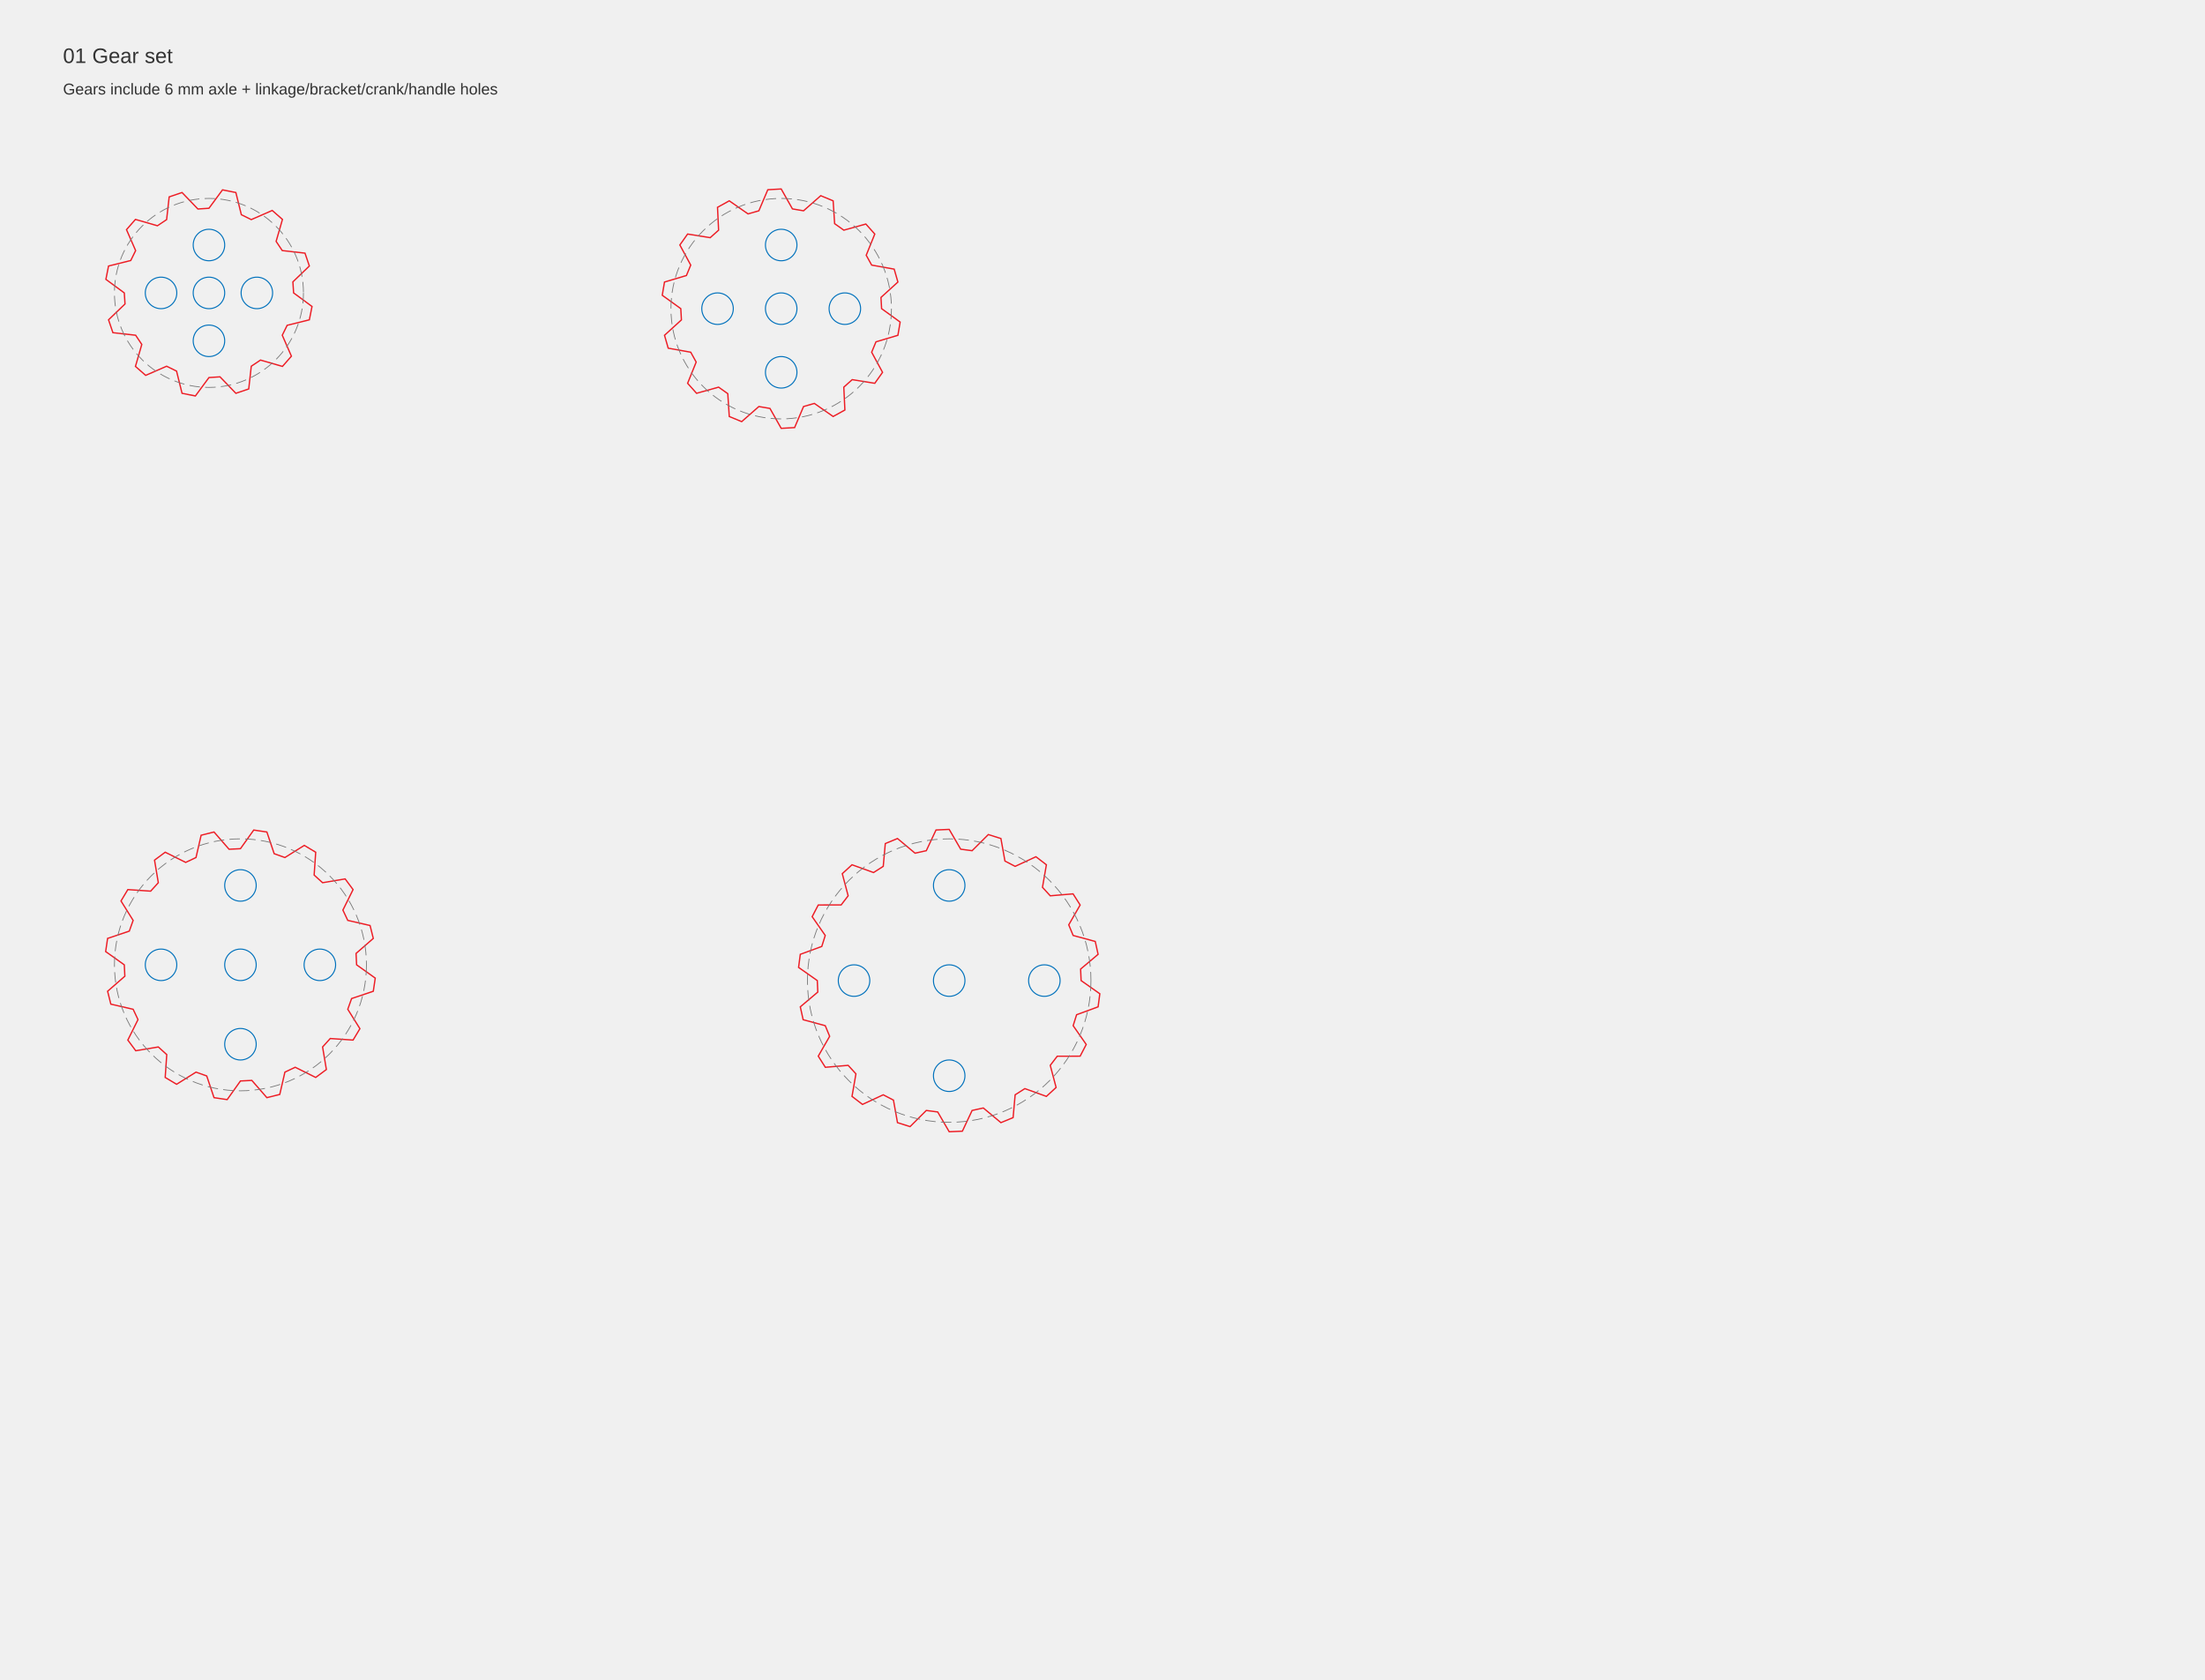
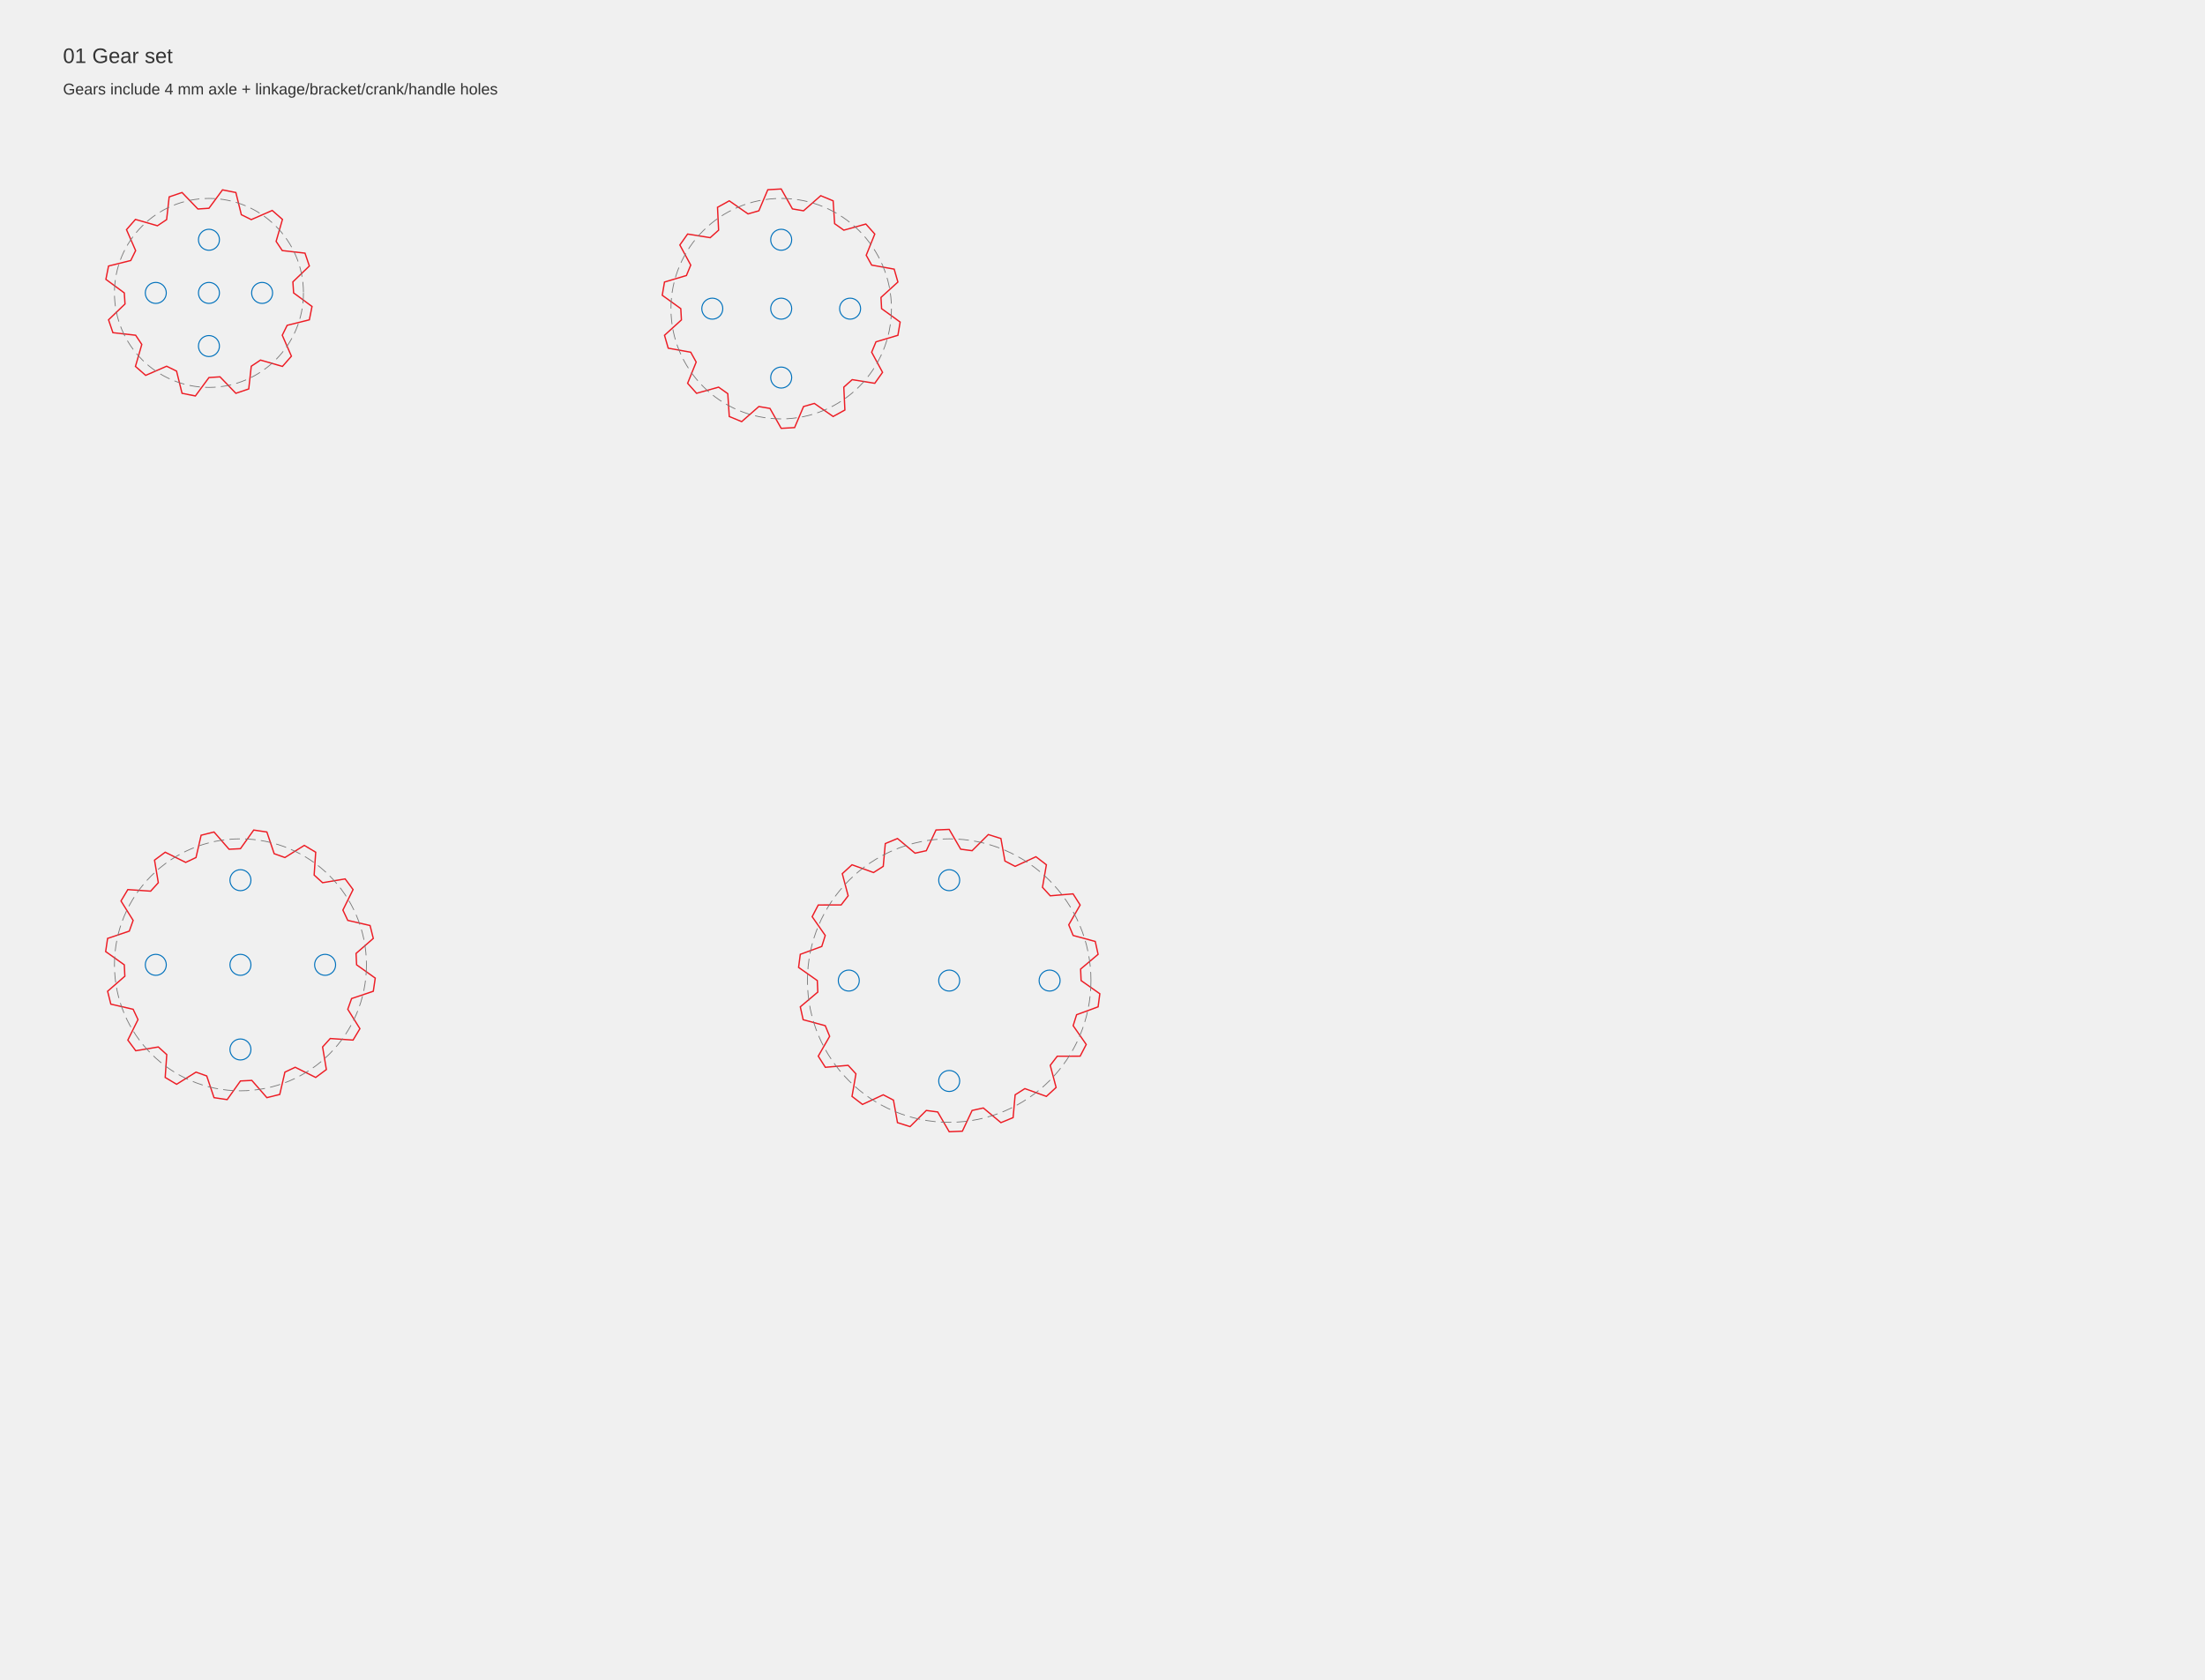
- <svg xmlns="http://www.w3.org/2000/svg" version="1.1" width="420mm" height="320mm" viewBox="0 0 420 320" data-profile-key="motionsmith-ms4n" data-grid-pitch-mm="20" data-hole-diameter-mm="6">
+ <svg xmlns="http://www.w3.org/2000/svg" version="1.1" width="420mm" height="320mm" viewBox="0 0 420 320" data-profile-key="motionsmith-ms4n" data-grid-pitch-mm="20" data-hole-diameter-mm="4">
  <defs>
    <style>
      .cut { fill: none; stroke: #ed1c24; stroke-width: 0.25; stroke-miterlimit: 10; }
      .drill { fill: none; stroke: #0071bc; stroke-width: 0.2; stroke-miterlimit: 10; }
      .score { fill: none; stroke: #777777; stroke-width: 0.15; stroke-dasharray: 2 1; }
      .label { fill: #333333; font-family: Arial, Helvetica, sans-serif; font-size: 4px; }
      .tiny { fill: #333333; font-family: Arial, Helvetica, sans-serif; font-size: 3px; }
      .paper { fill: #ffffff; stroke: none; }
    </style>
  </defs>
  <text x="12" y="12" class="label" text-anchor="start">01 Gear set</text>
-   <text x="12" y="18" class="tiny" text-anchor="start">Gears include 6 mm axle + linkage/bracket/crank/handle holes</text>
+   <text x="12" y="18" class="tiny" text-anchor="start">Gears include 4 mm axle + linkage/bracket/crank/handle holes</text>
  <g transform="translate(12 28)">
    <path d="M 43.925 27.8 L 47.431 30.384 L 46.925 32.925 L 42.698 33.971 L 41.765 35.862 L 43.508 39.853 L 41.801 41.801 L 37.616 40.593 L 35.863 41.765 L 35.377 46.093 L 32.925 46.925 L 29.905 43.787 L 27.8 43.925 L 25.216 47.431 L 22.675 46.925 L 21.629 42.698 L 19.738 41.765 L 15.747 43.508 L 13.799 41.801 L 15.007 37.616 L 13.835 35.862 L 9.507 35.377 L 8.675 32.925 L 11.813 29.905 L 11.675 27.8 L 8.169 25.216 L 8.675 22.675 L 12.902 21.629 L 13.835 19.738 L 12.092 15.747 L 13.799 13.799 L 17.984 15.007 L 19.737 13.835 L 20.223 9.507 L 22.675 8.675 L 25.695 11.813 L 27.8 11.675 L 30.384 8.169 L 32.925 8.675 L 33.971 12.902 L 35.863 13.835 L 39.853 12.092 L 41.801 13.799 L 40.593 17.984 L 41.765 19.737 L 46.093 20.223 L 46.925 22.675 L 43.787 25.695 Z" class="cut gear-outline" data-teeth="12" data-pitch-radius-mm="18" data-root-radius-mm="16.125" data-outer-radius-mm="19.8" data-attachment-hole-pattern="radial" />
  </g>
  <g transform="translate(12 28)">
-     <circle cx="27.8" cy="27.8" r="3" class="drill axle-hole" data-hole-role="axle" data-hole-diameter-mm="6" />
+     <circle cx="27.8" cy="27.8" r="2" class="drill axle-hole" data-hole-role="axle" data-hole-diameter-mm="4" />
  </g>
  <g transform="translate(12 28)">
    <circle cx="27.8" cy="27.8" r="18" class="score pitch-circle" />
  </g>
  <g transform="translate(12 28)">
-     <circle cx="36.925" cy="27.8" r="3" class="drill linkage-hole bracket-hole crank-hole handle-hole" data-hole-role="linkage-bracket-crank-handle" data-attachment-kinds="linkage bracket crank handle" data-hole-diameter-mm="6" data-hole-index="0" data-hole-x-offset-mm="9.125" data-hole-y-offset-mm="0" data-hole-radius-mm="9.125" />
+     <circle cx="37.925" cy="27.8" r="2" class="drill linkage-hole bracket-hole crank-hole handle-hole" data-hole-role="linkage-bracket-crank-handle" data-attachment-kinds="linkage bracket crank handle" data-hole-diameter-mm="4" data-hole-index="0" data-hole-x-offset-mm="10.125" data-hole-y-offset-mm="0" data-hole-radius-mm="10.125" />
  </g>
  <g transform="translate(12 28)">
-     <circle cx="27.8" cy="36.925" r="3" class="drill linkage-hole bracket-hole crank-hole handle-hole" data-hole-role="linkage-bracket-crank-handle" data-attachment-kinds="linkage bracket crank handle" data-hole-diameter-mm="6" data-hole-index="1" data-hole-x-offset-mm="0" data-hole-y-offset-mm="9.125" data-hole-radius-mm="9.125" />
+     <circle cx="27.8" cy="37.925" r="2" class="drill linkage-hole bracket-hole crank-hole handle-hole" data-hole-role="linkage-bracket-crank-handle" data-attachment-kinds="linkage bracket crank handle" data-hole-diameter-mm="4" data-hole-index="1" data-hole-x-offset-mm="0" data-hole-y-offset-mm="10.125" data-hole-radius-mm="10.125" />
  </g>
  <g transform="translate(12 28)">
-     <circle cx="18.675" cy="27.8" r="3" class="drill linkage-hole bracket-hole crank-hole handle-hole" data-hole-role="linkage-bracket-crank-handle" data-attachment-kinds="linkage bracket crank handle" data-hole-diameter-mm="6" data-hole-index="2" data-hole-x-offset-mm="-9.125" data-hole-y-offset-mm="0" data-hole-radius-mm="9.125" />
+     <circle cx="17.675" cy="27.8" r="2" class="drill linkage-hole bracket-hole crank-hole handle-hole" data-hole-role="linkage-bracket-crank-handle" data-attachment-kinds="linkage bracket crank handle" data-hole-diameter-mm="4" data-hole-index="2" data-hole-x-offset-mm="-10.125" data-hole-y-offset-mm="0" data-hole-radius-mm="10.125" />
  </g>
  <g transform="translate(12 28)">
-     <circle cx="27.8" cy="18.675" r="3" class="drill linkage-hole bracket-hole crank-hole handle-hole" data-hole-role="linkage-bracket-crank-handle" data-attachment-kinds="linkage bracket crank handle" data-hole-diameter-mm="6" data-hole-index="3" data-hole-x-offset-mm="-0" data-hole-y-offset-mm="-9.125" data-hole-radius-mm="9.125" />
+     <circle cx="27.8" cy="17.675" r="2" class="drill linkage-hole bracket-hole crank-hole handle-hole" data-hole-role="linkage-bracket-crank-handle" data-attachment-kinds="linkage bracket crank handle" data-hole-diameter-mm="4" data-hole-index="3" data-hole-x-offset-mm="-0" data-hole-y-offset-mm="-10.125" data-hole-radius-mm="10.125" />
  </g>
  <g transform="translate(118 28)">
    <path d="M 49.925 30.8 L 53.457 33.353 L 53.028 35.873 L 48.852 37.117 L 48.031 39.098 L 50.105 42.93 L 48.626 45.016 L 44.323 44.323 L 42.724 45.753 L 42.93 50.105 L 40.693 51.342 L 37.117 48.852 L 35.056 49.445 L 33.353 53.457 L 30.8 53.6 L 28.659 49.805 L 26.544 49.445 L 23.27 52.321 L 20.907 51.342 L 20.625 46.994 L 18.876 45.753 L 14.678 46.922 L 12.974 45.016 L 14.606 40.975 L 13.569 39.098 L 9.279 38.33 L 8.572 35.873 L 11.795 32.941 L 11.675 30.8 L 8.143 28.247 L 8.572 25.727 L 12.748 24.483 L 13.569 22.502 L 11.495 18.67 L 12.974 16.584 L 17.277 17.277 L 18.876 15.847 L 18.67 11.495 L 20.907 10.258 L 24.483 12.748 L 26.544 12.155 L 28.247 8.143 L 30.8 8 L 32.941 11.795 L 35.056 12.155 L 38.33 9.279 L 40.693 10.258 L 40.975 14.606 L 42.724 15.847 L 46.922 14.678 L 48.626 16.584 L 46.994 20.625 L 48.031 22.502 L 52.321 23.27 L 53.028 25.727 L 49.805 28.659 Z" class="cut gear-outline" data-teeth="14" data-pitch-radius-mm="21" data-root-radius-mm="19.125" data-outer-radius-mm="22.8" data-attachment-hole-pattern="radial" />
  </g>
  <g transform="translate(118 28)">
-     <circle cx="30.8" cy="30.8" r="3" class="drill axle-hole" data-hole-role="axle" data-hole-diameter-mm="6" />
+     <circle cx="30.8" cy="30.8" r="2" class="drill axle-hole" data-hole-role="axle" data-hole-diameter-mm="4" />
  </g>
  <g transform="translate(118 28)">
    <circle cx="30.8" cy="30.8" r="21" class="score pitch-circle" />
  </g>
  <g transform="translate(118 28)">
-     <circle cx="42.925" cy="30.8" r="3" class="drill linkage-hole bracket-hole crank-hole handle-hole" data-hole-role="linkage-bracket-crank-handle" data-attachment-kinds="linkage bracket crank handle" data-hole-diameter-mm="6" data-hole-index="0" data-hole-x-offset-mm="12.125" data-hole-y-offset-mm="0" data-hole-radius-mm="12.125" />
+     <circle cx="43.925" cy="30.8" r="2" class="drill linkage-hole bracket-hole crank-hole handle-hole" data-hole-role="linkage-bracket-crank-handle" data-attachment-kinds="linkage bracket crank handle" data-hole-diameter-mm="4" data-hole-index="0" data-hole-x-offset-mm="13.125" data-hole-y-offset-mm="0" data-hole-radius-mm="13.125" />
  </g>
  <g transform="translate(118 28)">
-     <circle cx="30.8" cy="42.925" r="3" class="drill linkage-hole bracket-hole crank-hole handle-hole" data-hole-role="linkage-bracket-crank-handle" data-attachment-kinds="linkage bracket crank handle" data-hole-diameter-mm="6" data-hole-index="1" data-hole-x-offset-mm="0" data-hole-y-offset-mm="12.125" data-hole-radius-mm="12.125" />
+     <circle cx="30.8" cy="43.925" r="2" class="drill linkage-hole bracket-hole crank-hole handle-hole" data-hole-role="linkage-bracket-crank-handle" data-attachment-kinds="linkage bracket crank handle" data-hole-diameter-mm="4" data-hole-index="1" data-hole-x-offset-mm="0" data-hole-y-offset-mm="13.125" data-hole-radius-mm="13.125" />
  </g>
  <g transform="translate(118 28)">
-     <circle cx="18.675" cy="30.8" r="3" class="drill linkage-hole bracket-hole crank-hole handle-hole" data-hole-role="linkage-bracket-crank-handle" data-attachment-kinds="linkage bracket crank handle" data-hole-diameter-mm="6" data-hole-index="2" data-hole-x-offset-mm="-12.125" data-hole-y-offset-mm="0" data-hole-radius-mm="12.125" />
+     <circle cx="17.675" cy="30.8" r="2" class="drill linkage-hole bracket-hole crank-hole handle-hole" data-hole-role="linkage-bracket-crank-handle" data-attachment-kinds="linkage bracket crank handle" data-hole-diameter-mm="4" data-hole-index="2" data-hole-x-offset-mm="-13.125" data-hole-y-offset-mm="0" data-hole-radius-mm="13.125" />
  </g>
  <g transform="translate(118 28)">
-     <circle cx="30.8" cy="18.675" r="3" class="drill linkage-hole bracket-hole crank-hole handle-hole" data-hole-role="linkage-bracket-crank-handle" data-attachment-kinds="linkage bracket crank handle" data-hole-diameter-mm="6" data-hole-index="3" data-hole-x-offset-mm="-0" data-hole-y-offset-mm="-12.125" data-hole-radius-mm="12.125" />
+     <circle cx="30.8" cy="17.675" r="2" class="drill linkage-hole bracket-hole crank-hole handle-hole" data-hole-role="linkage-bracket-crank-handle" data-attachment-kinds="linkage bracket crank handle" data-hole-diameter-mm="4" data-hole-index="3" data-hole-x-offset-mm="-0" data-hole-y-offset-mm="-13.125" data-hole-radius-mm="13.125" />
  </g>
  <g transform="translate(12 150)">
    <path d="M 55.925 33.8 L 59.476 36.329 L 59.104 38.833 L 54.972 40.223 L 54.241 42.267 L 56.554 45.962 L 55.252 48.134 L 50.903 47.836 L 49.445 49.445 L 50.167 53.744 L 48.134 55.252 L 44.23 53.313 L 42.267 54.241 L 41.289 58.489 L 38.833 59.104 L 35.969 55.818 L 33.8 55.925 L 31.271 59.476 L 28.767 59.104 L 27.377 54.972 L 25.333 54.241 L 21.638 56.554 L 19.466 55.252 L 19.764 50.903 L 18.155 49.445 L 13.856 50.167 L 12.348 48.134 L 14.287 44.23 L 13.359 42.267 L 9.111 41.289 L 8.496 38.833 L 11.782 35.969 L 11.675 33.8 L 8.124 31.271 L 8.496 28.767 L 12.628 27.377 L 13.359 25.333 L 11.046 21.638 L 12.348 19.466 L 16.697 19.764 L 18.155 18.155 L 17.433 13.856 L 19.466 12.348 L 23.37 14.287 L 25.333 13.359 L 26.311 9.111 L 28.767 8.496 L 31.631 11.782 L 33.8 11.675 L 36.329 8.124 L 38.833 8.496 L 40.223 12.628 L 42.267 13.359 L 45.962 11.046 L 48.134 12.348 L 47.836 16.697 L 49.445 18.155 L 53.744 17.433 L 55.252 19.466 L 53.313 23.37 L 54.241 25.333 L 58.489 26.311 L 59.104 28.767 L 55.818 31.631 Z" class="cut gear-outline" data-teeth="16" data-pitch-radius-mm="24" data-root-radius-mm="22.125" data-outer-radius-mm="25.8" data-attachment-hole-pattern="radial" />
  </g>
  <g transform="translate(12 150)">
-     <circle cx="33.8" cy="33.8" r="3" class="drill axle-hole" data-hole-role="axle" data-hole-diameter-mm="6" />
+     <circle cx="33.8" cy="33.8" r="2" class="drill axle-hole" data-hole-role="axle" data-hole-diameter-mm="4" />
  </g>
  <g transform="translate(12 150)">
    <circle cx="33.8" cy="33.8" r="24" class="score pitch-circle" />
  </g>
  <g transform="translate(12 150)">
-     <circle cx="48.925" cy="33.8" r="3" class="drill linkage-hole bracket-hole crank-hole handle-hole" data-hole-role="linkage-bracket-crank-handle" data-attachment-kinds="linkage bracket crank handle" data-hole-diameter-mm="6" data-hole-index="0" data-hole-x-offset-mm="15.125" data-hole-y-offset-mm="0" data-hole-radius-mm="15.125" />
+     <circle cx="49.925" cy="33.8" r="2" class="drill linkage-hole bracket-hole crank-hole handle-hole" data-hole-role="linkage-bracket-crank-handle" data-attachment-kinds="linkage bracket crank handle" data-hole-diameter-mm="4" data-hole-index="0" data-hole-x-offset-mm="16.125" data-hole-y-offset-mm="0" data-hole-radius-mm="16.125" />
  </g>
  <g transform="translate(12 150)">
-     <circle cx="33.8" cy="48.925" r="3" class="drill linkage-hole bracket-hole crank-hole handle-hole" data-hole-role="linkage-bracket-crank-handle" data-attachment-kinds="linkage bracket crank handle" data-hole-diameter-mm="6" data-hole-index="1" data-hole-x-offset-mm="0" data-hole-y-offset-mm="15.125" data-hole-radius-mm="15.125" />
+     <circle cx="33.8" cy="49.925" r="2" class="drill linkage-hole bracket-hole crank-hole handle-hole" data-hole-role="linkage-bracket-crank-handle" data-attachment-kinds="linkage bracket crank handle" data-hole-diameter-mm="4" data-hole-index="1" data-hole-x-offset-mm="0" data-hole-y-offset-mm="16.125" data-hole-radius-mm="16.125" />
  </g>
  <g transform="translate(12 150)">
-     <circle cx="18.675" cy="33.8" r="3" class="drill linkage-hole bracket-hole crank-hole handle-hole" data-hole-role="linkage-bracket-crank-handle" data-attachment-kinds="linkage bracket crank handle" data-hole-diameter-mm="6" data-hole-index="2" data-hole-x-offset-mm="-15.125" data-hole-y-offset-mm="0" data-hole-radius-mm="15.125" />
+     <circle cx="17.675" cy="33.8" r="2" class="drill linkage-hole bracket-hole crank-hole handle-hole" data-hole-role="linkage-bracket-crank-handle" data-attachment-kinds="linkage bracket crank handle" data-hole-diameter-mm="4" data-hole-index="2" data-hole-x-offset-mm="-16.125" data-hole-y-offset-mm="0" data-hole-radius-mm="16.125" />
  </g>
  <g transform="translate(12 150)">
-     <circle cx="33.8" cy="18.675" r="3" class="drill linkage-hole bracket-hole crank-hole handle-hole" data-hole-role="linkage-bracket-crank-handle" data-attachment-kinds="linkage bracket crank handle" data-hole-diameter-mm="6" data-hole-index="3" data-hole-x-offset-mm="-0" data-hole-y-offset-mm="-15.125" data-hole-radius-mm="15.125" />
+     <circle cx="33.8" cy="17.675" r="2" class="drill linkage-hole bracket-hole crank-hole handle-hole" data-hole-role="linkage-bracket-crank-handle" data-attachment-kinds="linkage bracket crank handle" data-hole-diameter-mm="4" data-hole-index="3" data-hole-x-offset-mm="-0" data-hole-y-offset-mm="-16.125" data-hole-radius-mm="16.125" />
  </g>
  <g transform="translate(144 150)">
    <path d="M 61.925 36.8 L 65.49 39.31 L 65.162 41.801 L 61.069 43.303 L 60.41 45.393 L 62.902 48.971 L 61.742 51.2 L 57.381 51.211 L 56.047 52.95 L 57.165 57.165 L 55.312 58.862 L 51.211 57.381 L 49.362 58.559 L 48.971 62.902 L 46.65 63.863 L 43.303 61.069 L 41.163 61.543 L 39.31 65.49 L 36.8 65.6 L 34.61 61.829 L 32.437 61.543 L 29.346 64.619 L 26.95 63.863 L 26.182 59.571 L 24.238 58.559 L 20.281 60.392 L 18.288 58.862 L 19.034 54.566 L 17.553 52.95 L 13.208 53.319 L 11.858 51.2 L 14.029 47.418 L 13.19 45.393 L 8.981 44.254 L 8.438 41.801 L 11.771 38.99 L 11.675 36.8 L 8.11 34.29 L 8.438 31.799 L 12.531 30.297 L 13.19 28.207 L 10.698 24.629 L 11.858 22.4 L 16.219 22.389 L 17.553 20.65 L 16.435 16.435 L 18.288 14.738 L 22.389 16.219 L 24.237 15.041 L 24.629 10.698 L 26.95 9.737 L 30.297 12.531 L 32.437 12.057 L 34.29 8.11 L 36.8 8 L 38.99 11.771 L 41.163 12.057 L 44.254 8.981 L 46.65 9.737 L 47.418 14.029 L 49.362 15.041 L 53.319 13.208 L 55.312 14.738 L 54.566 19.034 L 56.047 20.65 L 60.392 20.281 L 61.742 22.4 L 59.571 26.182 L 60.41 28.207 L 64.619 29.346 L 65.162 31.799 L 61.829 34.61 Z" class="cut gear-outline" data-teeth="18" data-pitch-radius-mm="27" data-root-radius-mm="25.125" data-outer-radius-mm="28.8" data-attachment-hole-pattern="radial" />
  </g>
  <g transform="translate(144 150)">
-     <circle cx="36.8" cy="36.8" r="3" class="drill axle-hole" data-hole-role="axle" data-hole-diameter-mm="6" />
+     <circle cx="36.8" cy="36.8" r="2" class="drill axle-hole" data-hole-role="axle" data-hole-diameter-mm="4" />
  </g>
  <g transform="translate(144 150)">
    <circle cx="36.8" cy="36.8" r="27" class="score pitch-circle" />
  </g>
  <g transform="translate(144 150)">
-     <circle cx="54.925" cy="36.8" r="3" class="drill linkage-hole bracket-hole crank-hole handle-hole" data-hole-role="linkage-bracket-crank-handle" data-attachment-kinds="linkage bracket crank handle" data-hole-diameter-mm="6" data-hole-index="0" data-hole-x-offset-mm="18.125" data-hole-y-offset-mm="0" data-hole-radius-mm="18.125" />
+     <circle cx="55.925" cy="36.8" r="2" class="drill linkage-hole bracket-hole crank-hole handle-hole" data-hole-role="linkage-bracket-crank-handle" data-attachment-kinds="linkage bracket crank handle" data-hole-diameter-mm="4" data-hole-index="0" data-hole-x-offset-mm="19.125" data-hole-y-offset-mm="0" data-hole-radius-mm="19.125" />
  </g>
  <g transform="translate(144 150)">
-     <circle cx="36.8" cy="54.925" r="3" class="drill linkage-hole bracket-hole crank-hole handle-hole" data-hole-role="linkage-bracket-crank-handle" data-attachment-kinds="linkage bracket crank handle" data-hole-diameter-mm="6" data-hole-index="1" data-hole-x-offset-mm="0" data-hole-y-offset-mm="18.125" data-hole-radius-mm="18.125" />
+     <circle cx="36.8" cy="55.925" r="2" class="drill linkage-hole bracket-hole crank-hole handle-hole" data-hole-role="linkage-bracket-crank-handle" data-attachment-kinds="linkage bracket crank handle" data-hole-diameter-mm="4" data-hole-index="1" data-hole-x-offset-mm="0" data-hole-y-offset-mm="19.125" data-hole-radius-mm="19.125" />
  </g>
  <g transform="translate(144 150)">
-     <circle cx="18.675" cy="36.8" r="3" class="drill linkage-hole bracket-hole crank-hole handle-hole" data-hole-role="linkage-bracket-crank-handle" data-attachment-kinds="linkage bracket crank handle" data-hole-diameter-mm="6" data-hole-index="2" data-hole-x-offset-mm="-18.125" data-hole-y-offset-mm="0" data-hole-radius-mm="18.125" />
+     <circle cx="17.675" cy="36.8" r="2" class="drill linkage-hole bracket-hole crank-hole handle-hole" data-hole-role="linkage-bracket-crank-handle" data-attachment-kinds="linkage bracket crank handle" data-hole-diameter-mm="4" data-hole-index="2" data-hole-x-offset-mm="-19.125" data-hole-y-offset-mm="0" data-hole-radius-mm="19.125" />
  </g>
  <g transform="translate(144 150)">
-     <circle cx="36.8" cy="18.675" r="3" class="drill linkage-hole bracket-hole crank-hole handle-hole" data-hole-role="linkage-bracket-crank-handle" data-attachment-kinds="linkage bracket crank handle" data-hole-diameter-mm="6" data-hole-index="3" data-hole-x-offset-mm="-0" data-hole-y-offset-mm="-18.125" data-hole-radius-mm="18.125" />
+     <circle cx="36.8" cy="17.675" r="2" class="drill linkage-hole bracket-hole crank-hole handle-hole" data-hole-role="linkage-bracket-crank-handle" data-attachment-kinds="linkage bracket crank handle" data-hole-diameter-mm="4" data-hole-index="3" data-hole-x-offset-mm="-0" data-hole-y-offset-mm="-19.125" data-hole-radius-mm="19.125" />
  </g>
</svg>
